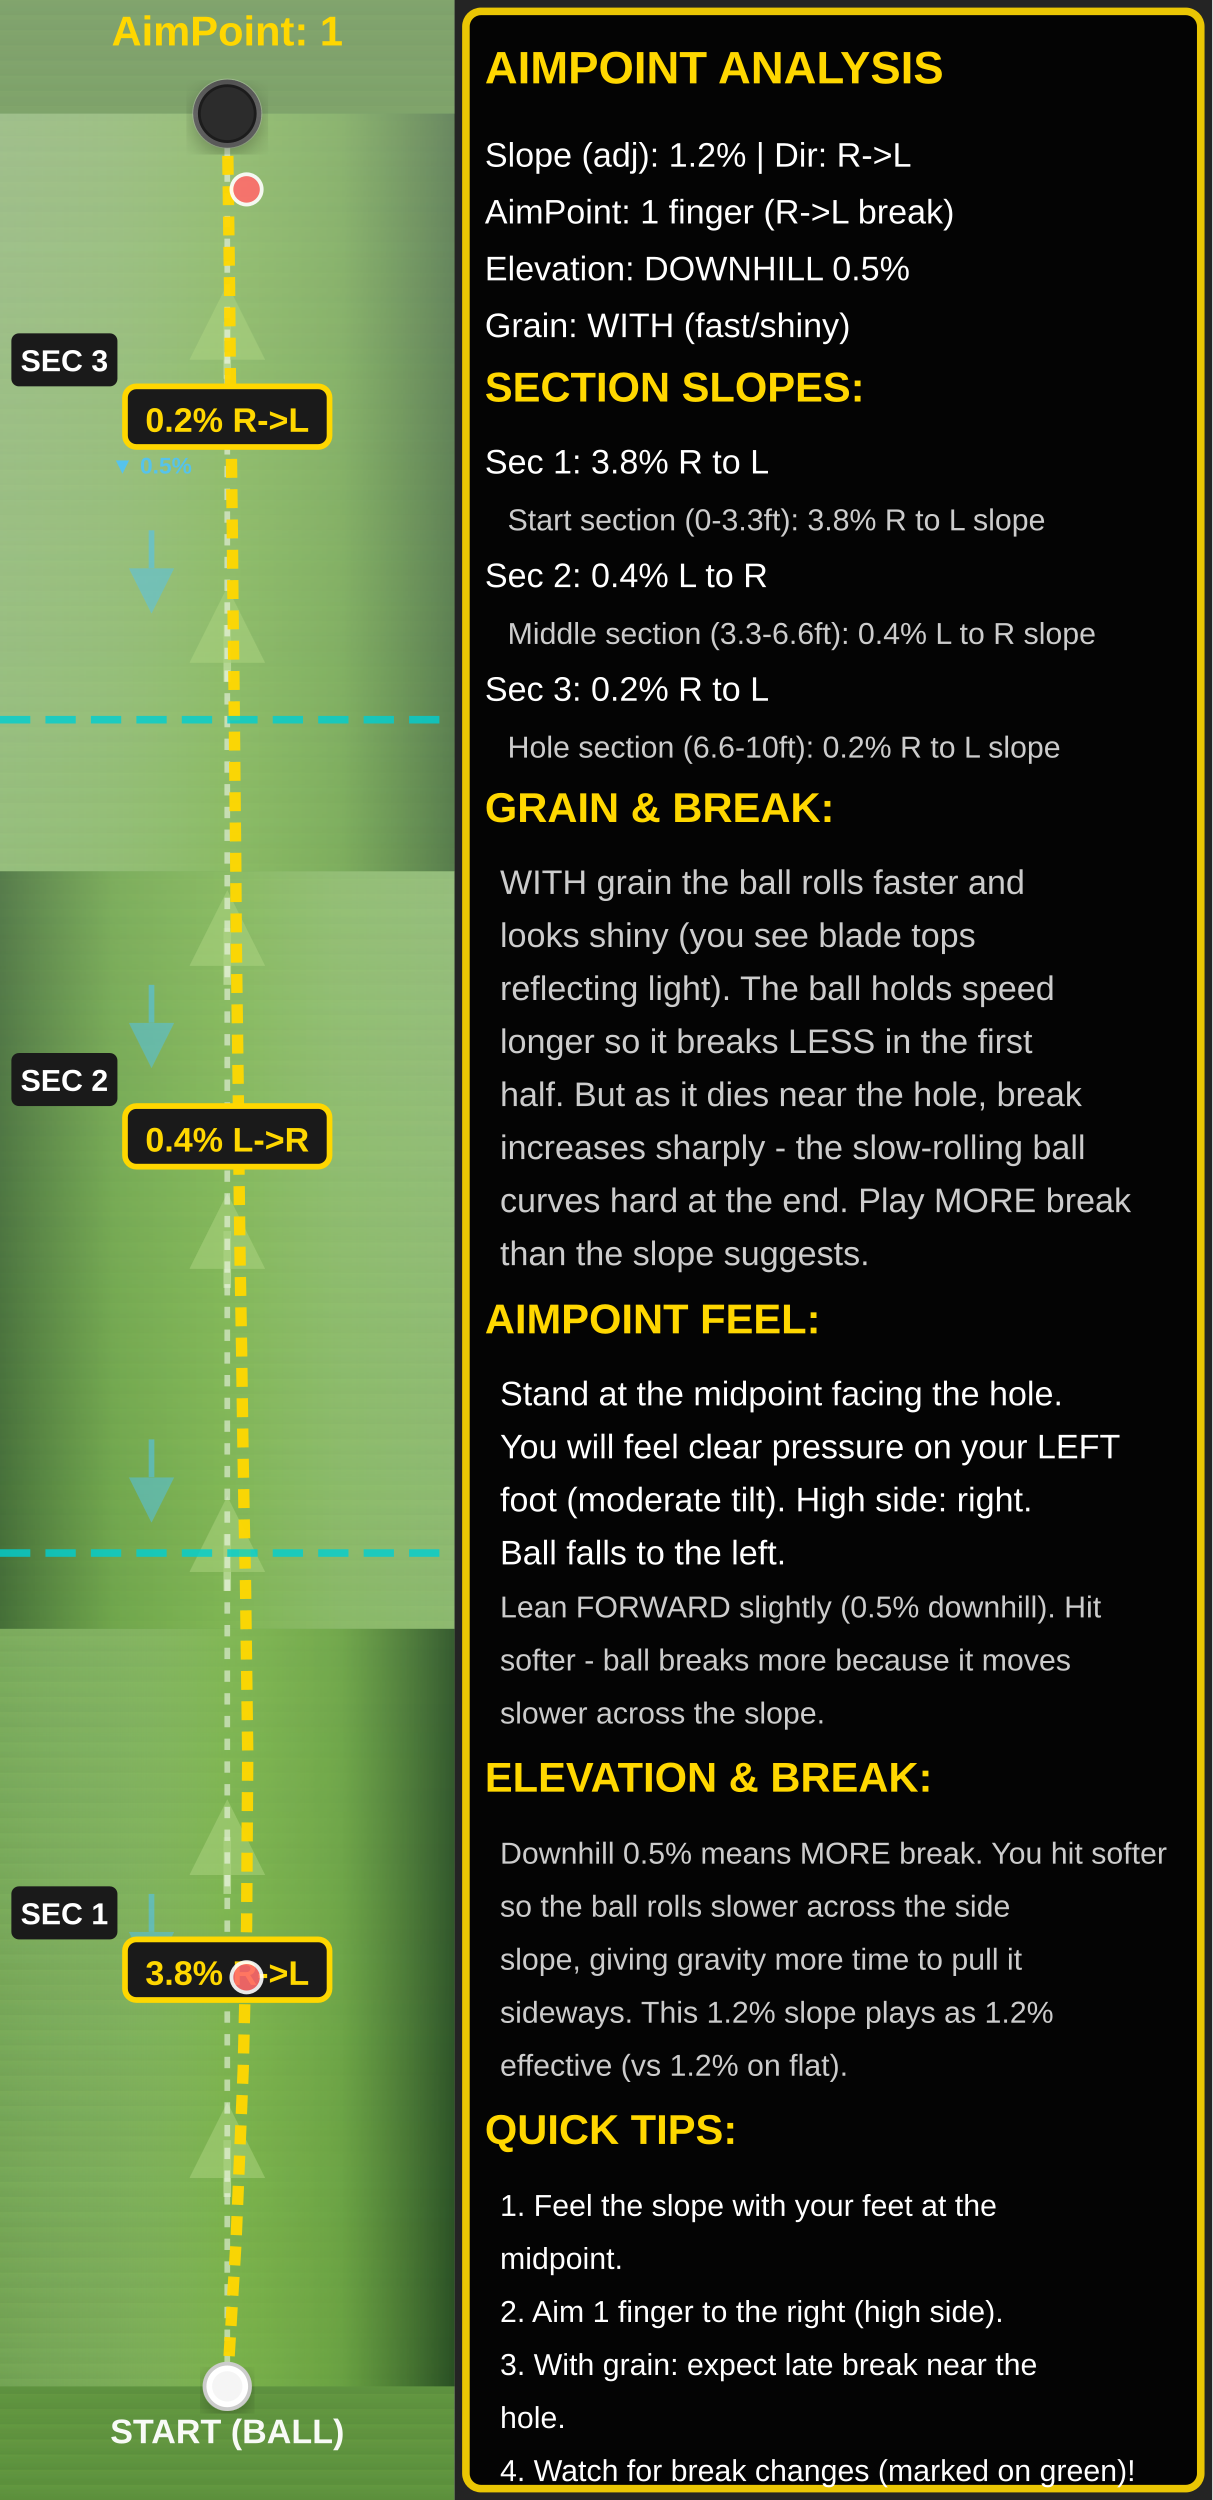
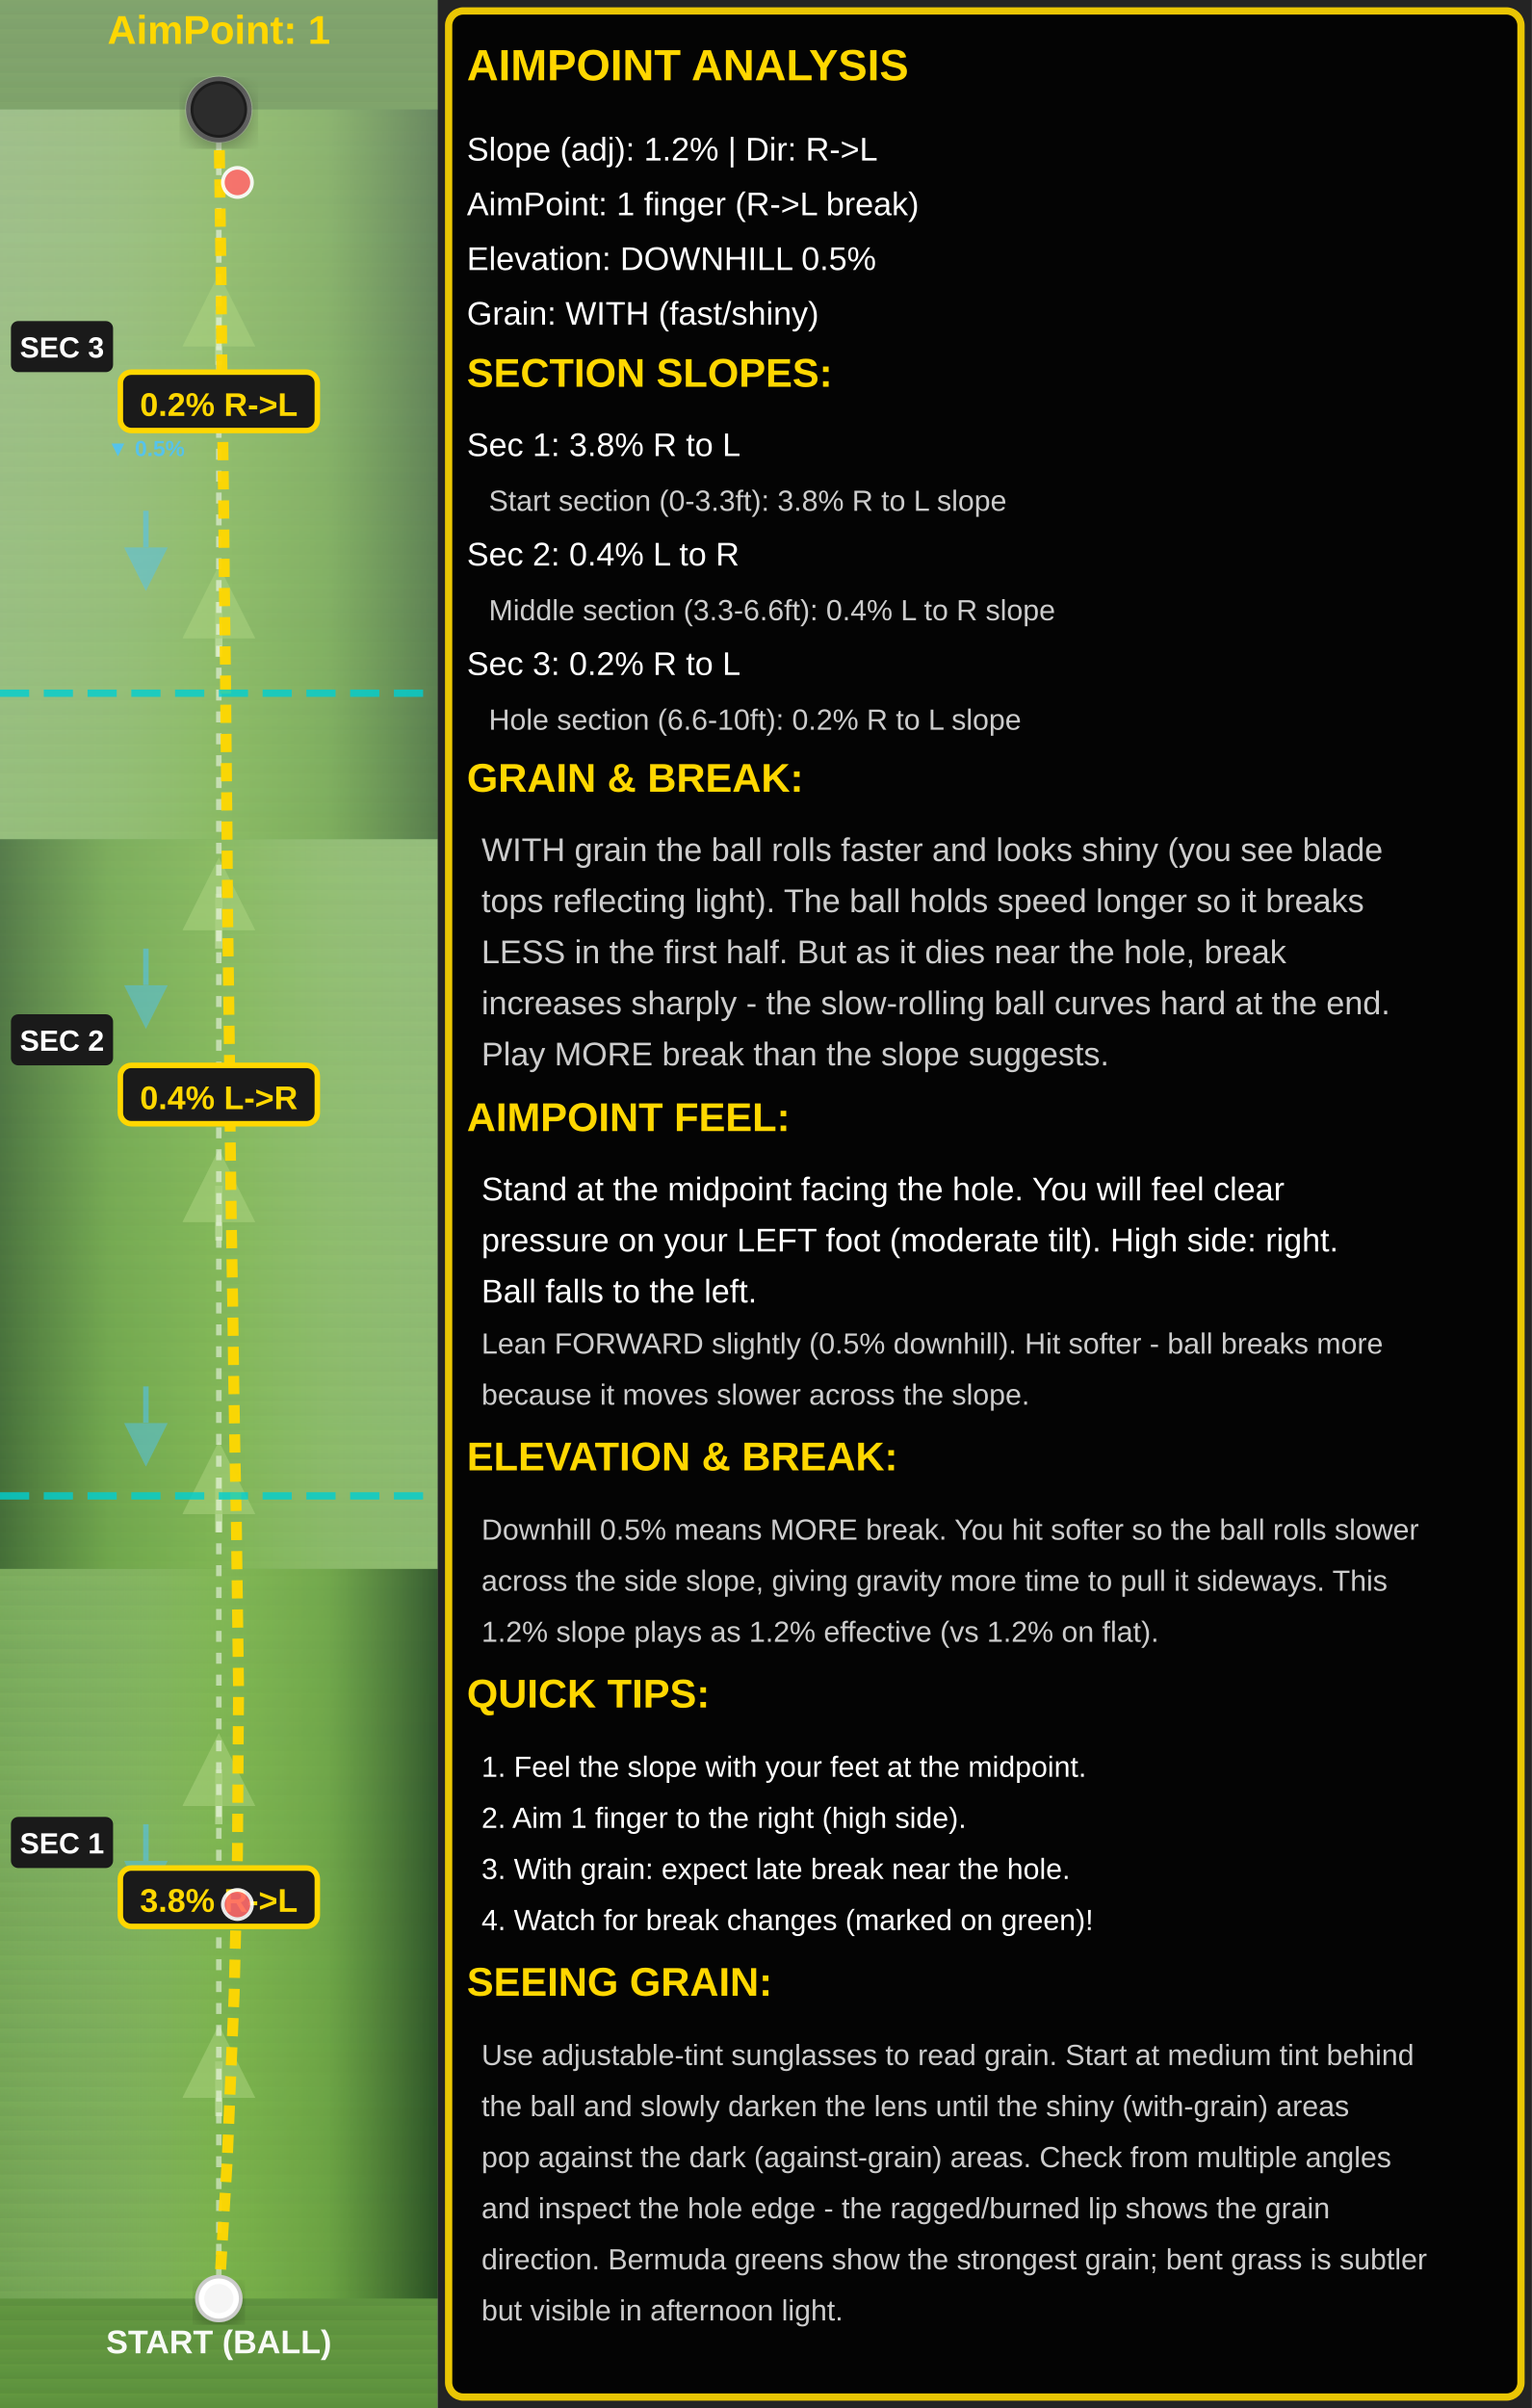
- <svg xmlns="http://www.w3.org/2000/svg" width="320" height="660">
+ <svg xmlns="http://www.w3.org/2000/svg" width="420" height="660">
  <defs>
    <linearGradient id="baseGreen" x1="0%" y1="0%" x2="0%" y2="100%">
      <stop offset="0%" style="stop-color:#689F38;stop-opacity:1" />
      <stop offset="50%" style="stop-color:#558B2F;stop-opacity:1" />
      <stop offset="100%" style="stop-color:#4A7C27;stop-opacity:1" />
    </linearGradient>
    <linearGradient id="grainGradient" x1="0%" y1="0%" x2="0%" y2="100%">
      <stop offset="0%" style="stop-color:#E8F5E9;stop-opacity:0.6" />
      <stop offset="30%" style="stop-color:#C8E6C9;stop-opacity:0.5" />
      <stop offset="60%" style="stop-color:#A5D6A7;stop-opacity:0.35" />
      <stop offset="100%" style="stop-color:#81C784;stop-opacity:0.2" />
    </linearGradient>
    <linearGradient id="elevationGradient" x1="0%" y1="0%" x2="0%" y2="100%">
      <stop offset="0%" style="stop-color:#1B3D14;stop-opacity:0.58" />
      <stop offset="50%" style="stop-color:#689F38;stop-opacity:0.38" />
      <stop offset="100%" style="stop-color:#AED581;stop-opacity:0.17" />
    </linearGradient>
    <linearGradient id="breakGradientSec1" x1="0%" y1="0%" x2="100%" y2="0%">
      <stop offset="0%" style="stop-color:#C5E1A5;stop-opacity:0.2" />
      <stop offset="25%" style="stop-color:#AED581;stop-opacity:0.36" />
      <stop offset="50%" style="stop-color:#8BC34A;stop-opacity:0.6" />
      <stop offset="75%" style="stop-color:#689F38;stop-opacity:0.8" />
      <stop offset="100%" style="stop-color:#1B3D14;stop-opacity:1.0" />
    </linearGradient>
    <linearGradient id="breakGradientSec2" x1="0%" y1="0%" x2="100%" y2="0%">
      <stop offset="0%" style="stop-color:#1B3D14;stop-opacity:0.72" />
      <stop offset="25%" style="stop-color:#689F38;stop-opacity:0.642" />
      <stop offset="50%" style="stop-color:#8BC34A;stop-opacity:0.565" />
      <stop offset="75%" style="stop-color:#AED581;stop-opacity:0.488" />
      <stop offset="100%" style="stop-color:#C5E1A5;stop-opacity:0.41" />
    </linearGradient>
    <linearGradient id="breakGradientSec3" x1="0%" y1="0%" x2="100%" y2="0%">
      <stop offset="0%" style="stop-color:#C5E1A5;stop-opacity:0.41" />
      <stop offset="25%" style="stop-color:#AED581;stop-opacity:0.472" />
      <stop offset="50%" style="stop-color:#8BC34A;stop-opacity:0.565" />
      <stop offset="75%" style="stop-color:#689F38;stop-opacity:0.642" />
      <stop offset="100%" style="stop-color:#1B3D14;stop-opacity:0.72" />
    </linearGradient>
    <linearGradient id="holeGrainGradient" x1="50%" y1="0%" x2="50%" y2="100%">
      <stop offset="0%" style="stop-color:#FFFFFF;stop-opacity:0.3" />
      <stop offset="50%" style="stop-color:#CCCCCC;stop-opacity:0.5" />
      <stop offset="100%" style="stop-color:#999999;stop-opacity:0.6" />
    </linearGradient>
    <filter id="shadow">
      <feDropShadow dx="0" dy="2" stdDeviation="3" flood-opacity="0.3" />
    </filter>
    <marker id="arrowhead-grain" markerWidth="10" markerHeight="10" refX="5" refY="5" orient="auto">
      <polygon points="0,0 10,5 0,10" fill="#AED581" opacity="0.7" />
    </marker>
    <marker id="arrowhead-elev-up" markerWidth="8" markerHeight="8" refX="4" refY="8" orient="0">
      <polygon points="4,0 8,8 0,8" fill="#FFA726" opacity="0.85" />
    </marker>
    <marker id="arrowhead-elev-down" markerWidth="8" markerHeight="8" refX="4" refY="0" orient="0">
      <polygon points="0,0 8,0 4,8" fill="#4FC3F7" opacity="0.85" />
    </marker>
    <pattern id="grassTexture" x="0" y="0" width="4" height="4" patternUnits="userSpaceOnUse">
      <rect width="4" height="4" fill="url(#baseGreen)" opacity="0.95" />
      <line x1="0" y1="2" x2="4" y2="2" stroke="#5A9B3F" stroke-width="0.5" opacity="0.3" />
    </pattern>
  </defs>
  <rect width="120" height="660" fill="url(#baseGreen)" />
  <rect width="120" height="660" fill="url(#grassTexture)" opacity="0.3" />
  <rect width="120" height="660" fill="url(#elevationGradient)" opacity="0.7" />
  <rect x="0" y="430.0" width="120" height="200.0" fill="url(#breakGradientSec1)" opacity="1.0" />
  <rect x="0" y="230.0" width="120" height="200.0" fill="url(#breakGradientSec2)" opacity="1.0" />
  <rect x="0" y="30" width="120" height="200.0" fill="url(#breakGradientSec3)" opacity="1.0" />
  <rect width="120" height="660" fill="url(#grainGradient)" opacity="0.6" />
  <line x1="60.0" y1="100" x2="60.0" y2="85" stroke="#C5E1A5" stroke-width="2" opacity="0.7" marker-end="url(#arrowhead-grain)" />
  <line x1="60.0" y1="180" x2="60.0" y2="165" stroke="#C5E1A5" stroke-width="2" opacity="0.7" marker-end="url(#arrowhead-grain)" />
  <line x1="60.0" y1="260" x2="60.0" y2="245" stroke="#C5E1A5" stroke-width="2" opacity="0.7" marker-end="url(#arrowhead-grain)" />
  <line x1="60.0" y1="340" x2="60.0" y2="325" stroke="#C5E1A5" stroke-width="2" opacity="0.7" marker-end="url(#arrowhead-grain)" />
  <line x1="60.0" y1="420" x2="60.0" y2="405" stroke="#C5E1A5" stroke-width="2" opacity="0.7" marker-end="url(#arrowhead-grain)" />
  <line x1="60.0" y1="500" x2="60.0" y2="485" stroke="#C5E1A5" stroke-width="2" opacity="0.7" marker-end="url(#arrowhead-grain)" />
  <line x1="60.0" y1="580" x2="60.0" y2="565" stroke="#C5E1A5" stroke-width="2" opacity="0.7" marker-end="url(#arrowhead-grain)" />
  <line x1="40.0" y1="140" x2="40.0" y2="150" stroke="#4FC3F7" stroke-width="1.5" opacity="0.57" marker-end="url(#arrowhead-elev-down)" />
  <line x1="40.0" y1="260" x2="40.0" y2="270" stroke="#4FC3F7" stroke-width="1.5" opacity="0.57" marker-end="url(#arrowhead-elev-down)" />
  <line x1="40.0" y1="380" x2="40.0" y2="390" stroke="#4FC3F7" stroke-width="1.5" opacity="0.57" marker-end="url(#arrowhead-elev-down)" />
  <line x1="40.0" y1="500" x2="40.0" y2="510" stroke="#4FC3F7" stroke-width="1.5" opacity="0.57" marker-end="url(#arrowhead-elev-down)" />
  <text x="40.0" y="125" font-family="Arial, sans-serif" font-size="6" fill="#4FC3F7" text-anchor="middle" font-weight="bold" opacity="0.9">▼ 0.5%</text>
  <line x1="60.0" y1="630" x2="60.0" y2="30.0" stroke="#FFFFFF" stroke-width="1.5" stroke-dasharray="3,3" opacity="0.5" />
  <path d="M 60.0 630.0 C 60.8 617.5, 61.5 604.6, 62.3 592.0 C 62.9 577.0, 63.6 561.5, 64.2 546.5 C 64.5 533.9, 64.8 521.0, 65.1 508.5 C 65.2 493.4, 65.3 477.9, 65.4 462.9 C 65.2 447.9, 65.0 432.4, 64.8 417.3 C 64.5 404.8, 64.3 391.9, 64.1 379.4 C 63.9 364.3, 63.7 348.8, 63.4 333.8 C 63.2 318.8, 63.0 303.3, 62.9 288.2 C 62.7 275.7, 62.6 262.8, 62.4 250.3 C 62.3 235.2, 62.2 219.7, 62.0 204.7 C 61.9 189.6, 61.7 174.2, 61.5 159.1 C 61.4 146.6, 61.3 133.7, 61.1 121.1 C 60.9 106.1, 60.7 90.6, 60.6 75.6 C 60.4 60.5, 60.2 45.0, 60.0 30.0" stroke="#FFD700" stroke-width="3" fill="none" stroke-dasharray="5,3" opacity="0.95" />
  <line x1="0" y1="410.0" x2="120" y2="410.0" stroke="#00CED1" stroke-width="2" opacity="0.8" stroke-dasharray="8,4" />
  <line x1="0" y1="190.0" x2="120" y2="190.0" stroke="#00CED1" stroke-width="2" opacity="0.8" stroke-dasharray="8,4" />
  <rect x="3" y="498.0" width="28" height="14" fill="#1A1A1A" rx="2" />
  <text x="17" y="508.0" font-family="Arial, sans-serif" font-size="8" fill="#FFFFFF" text-anchor="middle" font-weight="bold">SEC 1</text>
  <rect x="33.0" y="512.0" width="54" height="16" fill="#1A1A1A" rx="3" stroke="#FFD700" stroke-width="1.5" />
  <text x="60.0" y="524.0" font-family="Arial, sans-serif" font-size="9" fill="#FFD700" text-anchor="middle" font-weight="bold">3.8% R-&gt;L</text>
  <rect x="3" y="278.0" width="28" height="14" fill="#1A1A1A" rx="2" />
  <text x="17" y="288.0" font-family="Arial, sans-serif" font-size="8" fill="#FFFFFF" text-anchor="middle" font-weight="bold">SEC 2</text>
  <rect x="33.0" y="292.0" width="54" height="16" fill="#1A1A1A" rx="3" stroke="#FFD700" stroke-width="1.5" />
  <text x="60.0" y="304.0" font-family="Arial, sans-serif" font-size="9" fill="#FFD700" text-anchor="middle" font-weight="bold">0.4% L-&gt;R</text>
  <rect x="3" y="88.0" width="28" height="14" fill="#1A1A1A" rx="2" />
  <text x="17" y="98.0" font-family="Arial, sans-serif" font-size="8" fill="#FFFFFF" text-anchor="middle" font-weight="bold">SEC 3</text>
  <rect x="33.0" y="102.0" width="54" height="16" fill="#1A1A1A" rx="3" stroke="#FFD700" stroke-width="1.5" />
  <text x="60.0" y="114.0" font-family="Arial, sans-serif" font-size="9" fill="#FFD700" text-anchor="middle" font-weight="bold">0.2% R-&gt;L</text>
  <circle cx="65.093" cy="522" r="4" fill="#FF6B6B" opacity="0.9" stroke="#FFFFFF" stroke-width="1" />
  <circle cx="65.093" cy="50" r="4" fill="#FF6B6B" opacity="0.9" stroke="#FFFFFF" stroke-width="1" />
  <text x="60.0" y="12" font-family="Arial, sans-serif" font-size="11" fill="#FFD700" text-anchor="middle" font-weight="bold">AimPoint: 1</text>
  <circle cx="60.0" cy="30.0" r="9" fill="#1A1A1A" filter="url(#shadow)" />
  <circle cx="60.0" cy="30.0" r="7" fill="#2C2C2C" />
  <circle cx="60.0" cy="30.0" r="8.5" fill="none" stroke="url(#holeGrainGradient)" stroke-width="1.5" opacity="0.8" />
  <circle cx="60.0" cy="630" r="6" fill="#FFFFFF" stroke="#CCCCCC" stroke-width="1" filter="url(#shadow)" />
  <circle cx="60.0" cy="630" r="4" fill="#F5F5F5" />
  <text x="60.0" y="645" font-family="Arial, sans-serif" font-size="9" fill="#FFFFFF" text-anchor="middle" font-weight="bold" opacity="0.95">START (BALL)</text>
-   <rect x="120" y="0" width="200" height="660" fill="#1A1A1A" opacity="0.95" />
-   <rect x="123" y="3" width="194" height="654" fill="#000000" opacity="0.9" rx="4" stroke="#FFD700" stroke-width="2" />
+   <rect x="120" y="0" width="300" height="660" fill="#1A1A1A" opacity="0.95" />
+   <rect x="123" y="3" width="294" height="654" fill="#000000" opacity="0.9" rx="4" stroke="#FFD700" stroke-width="2" />
  <text x="128" y="22" font-family="Arial, sans-serif" font-size="12" fill="#FFD700" font-weight="bold">AIMPOINT ANALYSIS</text>
  <text x="128" y="44" font-family="Arial, sans-serif" font-size="9" fill="#FFFFFF">Slope (adj): 1.2%  |  Dir: R-&gt;L</text>
  <text x="128" y="59" font-family="Arial, sans-serif" font-size="9" fill="#FFFFFF">AimPoint: 1 finger (R-&gt;L break)</text>
  <text x="128" y="74" font-family="Arial, sans-serif" font-size="9" fill="#FFFFFF">Elevation: DOWNHILL 0.5%</text>
  <text x="128" y="89" font-family="Arial, sans-serif" font-size="9" fill="#FFFFFF">Grain: WITH (fast/shiny)</text>
  <text x="128" y="106" font-family="Arial, sans-serif" font-size="11" fill="#FFD700" font-weight="bold">SECTION SLOPES:</text>
  <text x="128" y="125" font-family="Arial, sans-serif" font-size="9" fill="#FFFFFF">Sec 1: 3.8% R to L</text>
  <text x="134" y="140" font-family="Arial, sans-serif" font-size="8" fill="#CCCCCC">Start section (0-3.3ft): 3.8% R to L slope</text>
  <text x="128" y="155" font-family="Arial, sans-serif" font-size="9" fill="#FFFFFF">Sec 2: 0.4% L to R</text>
  <text x="134" y="170" font-family="Arial, sans-serif" font-size="8" fill="#CCCCCC">Middle section (3.3-6.6ft): 0.4% L to R slope</text>
  <text x="128" y="185" font-family="Arial, sans-serif" font-size="9" fill="#FFFFFF">Sec 3: 0.2% R to L</text>
  <text x="134" y="200" font-family="Arial, sans-serif" font-size="8" fill="#CCCCCC">Hole section (6.6-10ft): 0.2% R to L slope</text>
  <text x="128" y="217" font-family="Arial, sans-serif" font-size="11" fill="#FFD700" font-weight="bold">GRAIN &amp; BREAK:</text>
-   <text x="132" y="236" font-family="Arial, sans-serif" font-size="9" fill="#CCCCCC">WITH grain the ball rolls faster and</text>
-   <text x="132" y="250" font-family="Arial, sans-serif" font-size="9" fill="#CCCCCC">looks shiny (you see blade tops</text>
-   <text x="132" y="264" font-family="Arial, sans-serif" font-size="9" fill="#CCCCCC">reflecting light). The ball holds speed</text>
-   <text x="132" y="278" font-family="Arial, sans-serif" font-size="9" fill="#CCCCCC">longer so it breaks LESS in the first</text>
-   <text x="132" y="292" font-family="Arial, sans-serif" font-size="9" fill="#CCCCCC">half. But as it dies near the hole, break</text>
-   <text x="132" y="306" font-family="Arial, sans-serif" font-size="9" fill="#CCCCCC">increases sharply - the slow-rolling ball</text>
-   <text x="132" y="320" font-family="Arial, sans-serif" font-size="9" fill="#CCCCCC">curves hard at the end. Play MORE break</text>
-   <text x="132" y="334" font-family="Arial, sans-serif" font-size="9" fill="#CCCCCC">than the slope suggests.</text>
-   <text x="128" y="352" font-family="Arial, sans-serif" font-size="11" fill="#FFD700" font-weight="bold">AIMPOINT FEEL:</text>
-   <text x="132" y="371" font-family="Arial, sans-serif" font-size="9" fill="#FFFFFF">Stand at the midpoint facing the hole.</text>
-   <text x="132" y="385" font-family="Arial, sans-serif" font-size="9" fill="#FFFFFF">You will feel clear pressure on your LEFT</text>
-   <text x="132" y="399" font-family="Arial, sans-serif" font-size="9" fill="#FFFFFF">foot (moderate tilt). High side: right.</text>
-   <text x="132" y="413" font-family="Arial, sans-serif" font-size="9" fill="#FFFFFF">Ball falls to the left.</text>
-   <text x="132" y="427" font-family="Arial, sans-serif" font-size="8" fill="#CCCCCC">Lean FORWARD slightly (0.5% downhill). Hit</text>
-   <text x="132" y="441" font-family="Arial, sans-serif" font-size="8" fill="#CCCCCC">softer - ball breaks more because it moves</text>
-   <text x="132" y="455" font-family="Arial, sans-serif" font-size="8" fill="#CCCCCC">slower across the slope.</text>
-   <text x="128" y="473" font-family="Arial, sans-serif" font-size="11" fill="#FFD700" font-weight="bold">ELEVATION &amp; BREAK:</text>
-   <text x="132" y="492" font-family="Arial, sans-serif" font-size="8" fill="#CCCCCC">Downhill 0.5% means MORE break. You hit softer</text>
-   <text x="132" y="506" font-family="Arial, sans-serif" font-size="8" fill="#CCCCCC">so the ball rolls slower across the side</text>
-   <text x="132" y="520" font-family="Arial, sans-serif" font-size="8" fill="#CCCCCC">slope, giving gravity more time to pull it</text>
-   <text x="132" y="534" font-family="Arial, sans-serif" font-size="8" fill="#CCCCCC">sideways. This 1.2% slope plays as 1.2%</text>
-   <text x="132" y="548" font-family="Arial, sans-serif" font-size="8" fill="#CCCCCC">effective (vs 1.2% on flat).</text>
-   <text x="128" y="566" font-family="Arial, sans-serif" font-size="11" fill="#FFD700" font-weight="bold">QUICK TIPS:</text>
-   <text x="132" y="585" font-family="Arial, sans-serif" font-size="8" fill="#FFFFFF">1. Feel the slope with your feet at the</text>
-   <text x="132" y="599" font-family="Arial, sans-serif" font-size="8" fill="#FFFFFF">midpoint.</text>
-   <text x="132" y="613" font-family="Arial, sans-serif" font-size="8" fill="#FFFFFF">2. Aim 1 finger to the right (high side).</text>
-   <text x="132" y="627" font-family="Arial, sans-serif" font-size="8" fill="#FFFFFF">3. With grain: expect late break near the</text>
-   <text x="132" y="641" font-family="Arial, sans-serif" font-size="8" fill="#FFFFFF">hole.</text>
-   <text x="132" y="655" font-family="Arial, sans-serif" font-size="8" fill="#FFFFFF">4. Watch for break changes (marked on green)!</text>
+   <text x="132" y="236" font-family="Arial, sans-serif" font-size="9" fill="#CCCCCC">WITH grain the ball rolls faster and looks shiny (you see blade</text>
+   <text x="132" y="250" font-family="Arial, sans-serif" font-size="9" fill="#CCCCCC">tops reflecting light). The ball holds speed longer so it breaks</text>
+   <text x="132" y="264" font-family="Arial, sans-serif" font-size="9" fill="#CCCCCC">LESS in the first half. But as it dies near the hole, break</text>
+   <text x="132" y="278" font-family="Arial, sans-serif" font-size="9" fill="#CCCCCC">increases sharply - the slow-rolling ball curves hard at the end.</text>
+   <text x="132" y="292" font-family="Arial, sans-serif" font-size="9" fill="#CCCCCC">Play MORE break than the slope suggests.</text>
+   <text x="128" y="310" font-family="Arial, sans-serif" font-size="11" fill="#FFD700" font-weight="bold">AIMPOINT FEEL:</text>
+   <text x="132" y="329" font-family="Arial, sans-serif" font-size="9" fill="#FFFFFF">Stand at the midpoint facing the hole. You will feel clear</text>
+   <text x="132" y="343" font-family="Arial, sans-serif" font-size="9" fill="#FFFFFF">pressure on your LEFT foot (moderate tilt). High side: right.</text>
+   <text x="132" y="357" font-family="Arial, sans-serif" font-size="9" fill="#FFFFFF">Ball falls to the left.</text>
+   <text x="132" y="371" font-family="Arial, sans-serif" font-size="8" fill="#CCCCCC">Lean FORWARD slightly (0.5% downhill). Hit softer - ball breaks more</text>
+   <text x="132" y="385" font-family="Arial, sans-serif" font-size="8" fill="#CCCCCC">because it moves slower across the slope.</text>
+   <text x="128" y="403" font-family="Arial, sans-serif" font-size="11" fill="#FFD700" font-weight="bold">ELEVATION &amp; BREAK:</text>
+   <text x="132" y="422" font-family="Arial, sans-serif" font-size="8" fill="#CCCCCC">Downhill 0.5% means MORE break. You hit softer so the ball rolls slower</text>
+   <text x="132" y="436" font-family="Arial, sans-serif" font-size="8" fill="#CCCCCC">across the side slope, giving gravity more time to pull it sideways. This</text>
+   <text x="132" y="450" font-family="Arial, sans-serif" font-size="8" fill="#CCCCCC">1.2% slope plays as 1.2% effective (vs 1.2% on flat).</text>
+   <text x="128" y="468" font-family="Arial, sans-serif" font-size="11" fill="#FFD700" font-weight="bold">QUICK TIPS:</text>
+   <text x="132" y="487" font-family="Arial, sans-serif" font-size="8" fill="#FFFFFF">1. Feel the slope with your feet at the midpoint.</text>
+   <text x="132" y="501" font-family="Arial, sans-serif" font-size="8" fill="#FFFFFF">2. Aim 1 finger to the right (high side).</text>
+   <text x="132" y="515" font-family="Arial, sans-serif" font-size="8" fill="#FFFFFF">3. With grain: expect late break near the hole.</text>
+   <text x="132" y="529" font-family="Arial, sans-serif" font-size="8" fill="#FFFFFF">4. Watch for break changes (marked on green)!</text>
+   <text x="128" y="547" font-family="Arial, sans-serif" font-size="11" fill="#FFD700" font-weight="bold">SEEING GRAIN:</text>
+   <text x="132" y="566" font-family="Arial, sans-serif" font-size="8" fill="#CCCCCC">Use adjustable-tint sunglasses to read grain. Start at medium tint behind</text>
+   <text x="132" y="580" font-family="Arial, sans-serif" font-size="8" fill="#CCCCCC">the ball and slowly darken the lens until the shiny (with-grain) areas</text>
+   <text x="132" y="594" font-family="Arial, sans-serif" font-size="8" fill="#CCCCCC">pop against the dark (against-grain) areas. Check from multiple angles</text>
+   <text x="132" y="608" font-family="Arial, sans-serif" font-size="8" fill="#CCCCCC">and inspect the hole edge - the ragged/burned lip shows the grain</text>
+   <text x="132" y="622" font-family="Arial, sans-serif" font-size="8" fill="#CCCCCC">direction. Bermuda greens show the strongest grain; bent grass is subtler</text>
+   <text x="132" y="636" font-family="Arial, sans-serif" font-size="8" fill="#CCCCCC">but visible in afternoon light.</text>
</svg>
